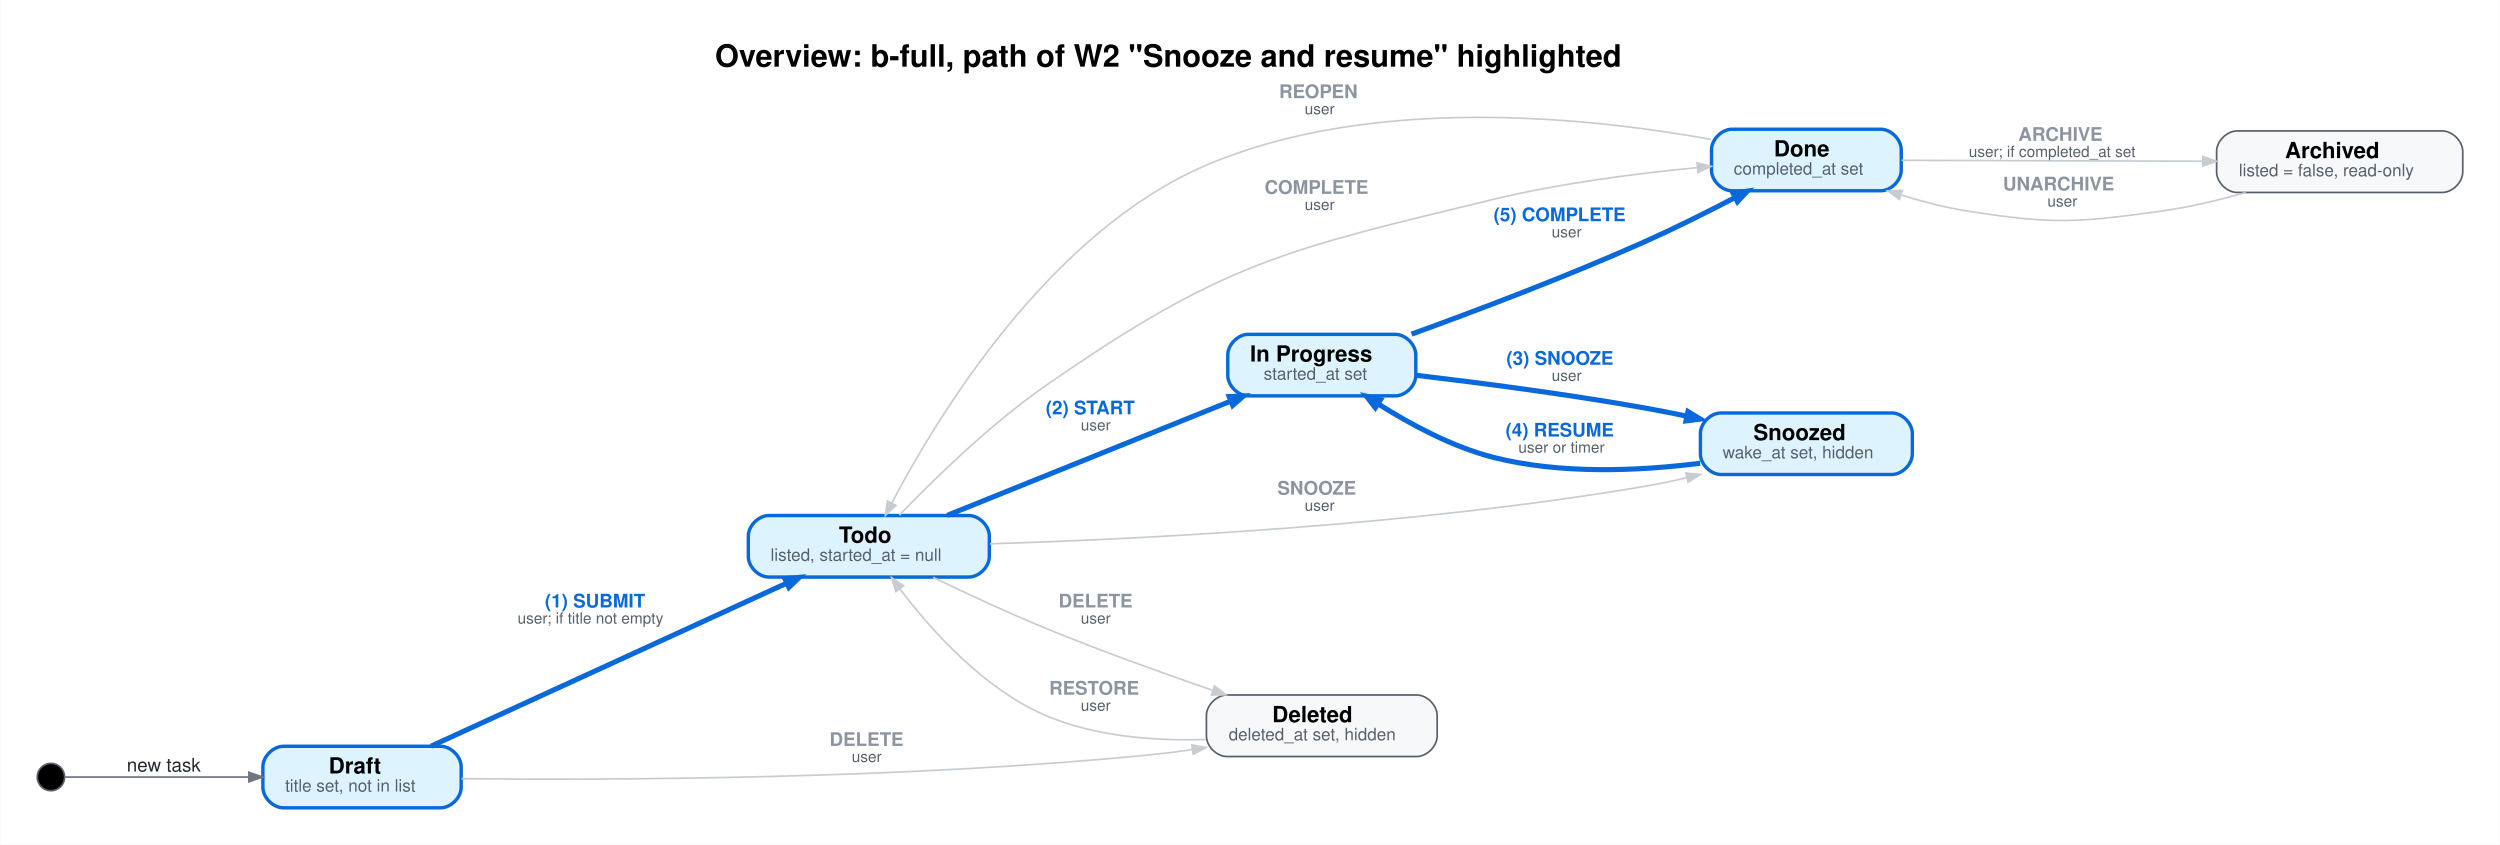
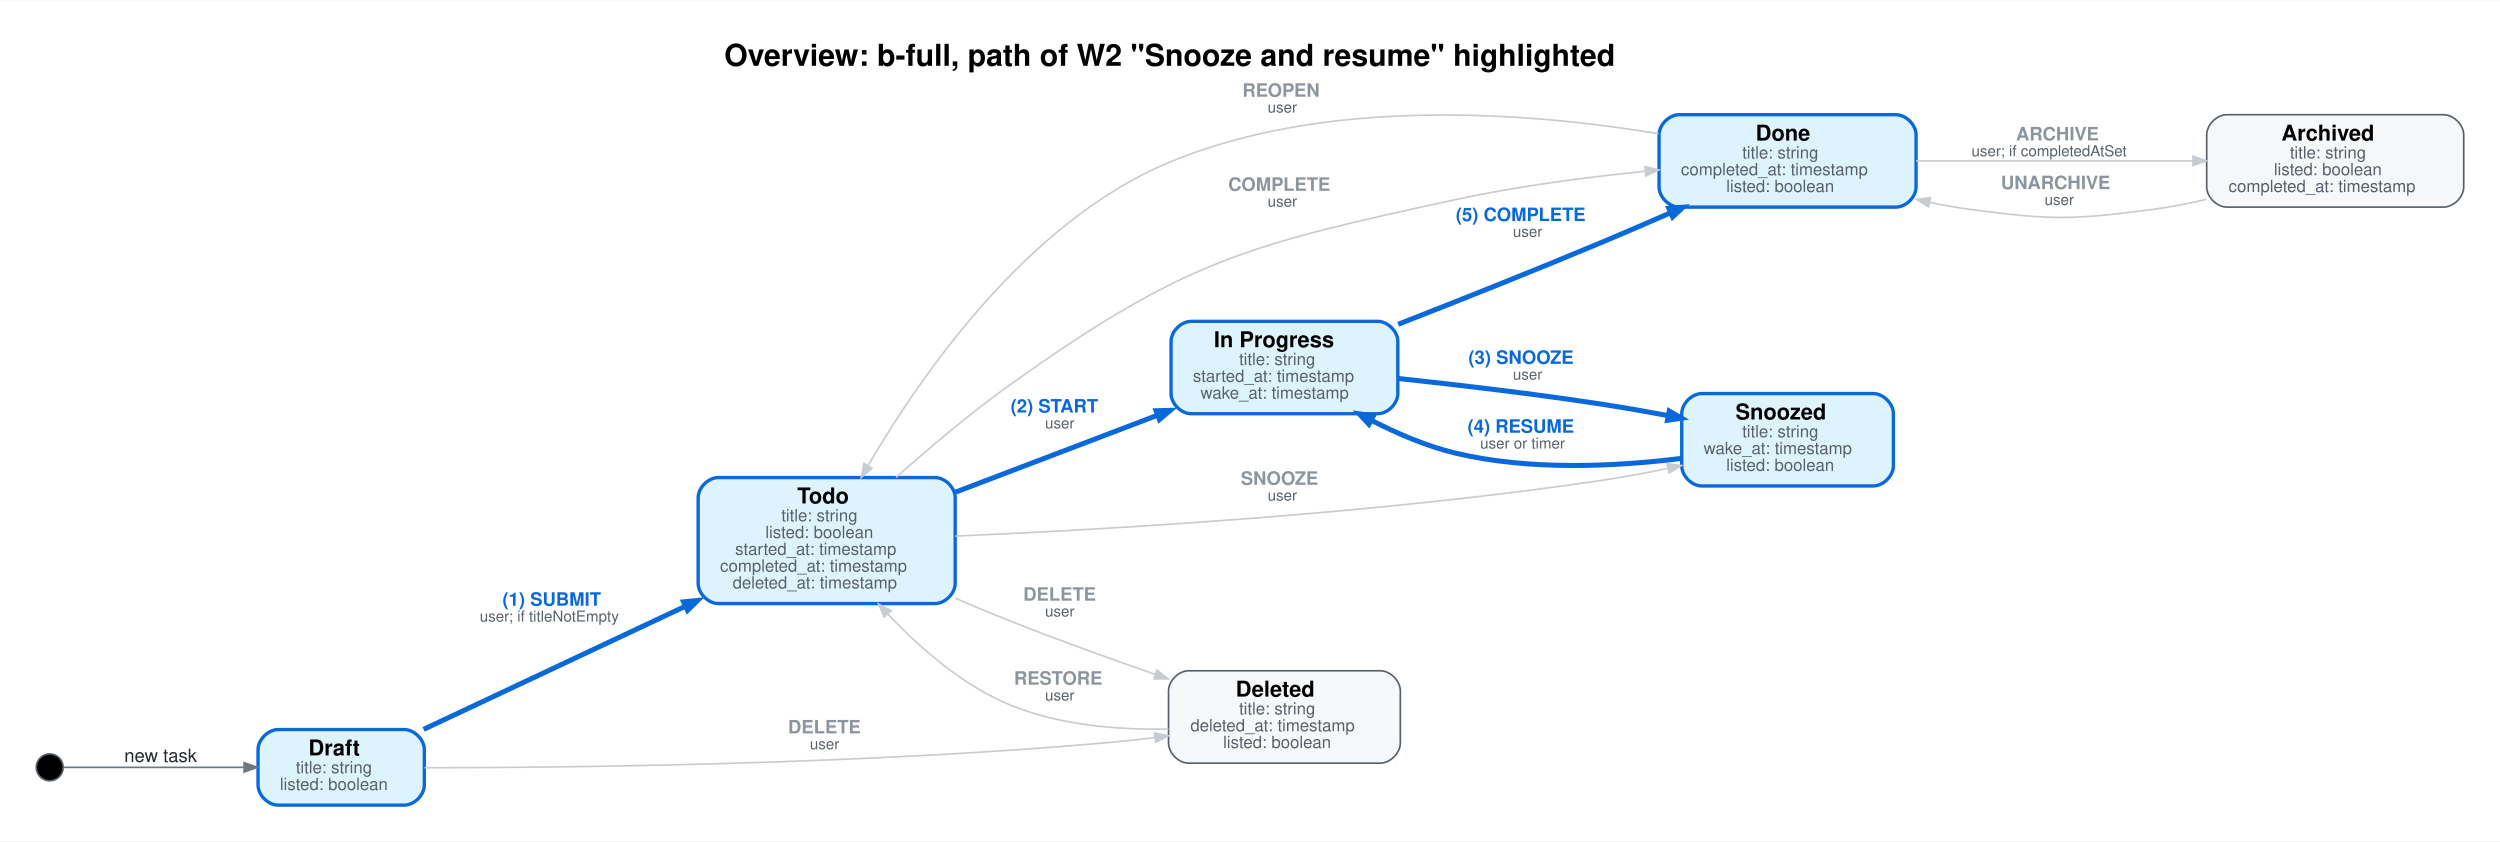
- <svg xmlns="http://www.w3.org/2000/svg" width="1462pt" height="494pt" viewBox="0.00 0.00 1462.20 494.20">
-   <g id="graph0" class="graph" transform="scale(1 1) rotate(0) translate(21.6 472.6)">
-     <polygon fill="white" stroke="transparent" points="-21.6,21.6 -21.6,-472.6 1440.6,-472.6 1440.6,21.6 -21.6,21.6" />
-     <text text-anchor="start" x="396.5" y="-433.6" font-family="Helvetica,sans-Serif" font-weight="bold" font-size="18.00">Overview: b-full, path of W2 "Snooze and resume" highlighted</text>
+ <svg xmlns="http://www.w3.org/2000/svg" width="1488pt" height="501pt" viewBox="0.00 0.00 1488.20 500.70">
+   <g id="graph0" class="graph" transform="scale(1 1) rotate(0) translate(21.6 479.1)">
+     <polygon fill="white" stroke="transparent" points="-21.6,21.6 -21.6,-479.1 1466.6,-479.1 1466.6,21.6 -21.6,21.6" />
+     <text text-anchor="start" x="409.5" y="-440.1" font-family="Helvetica,sans-Serif" font-weight="bold" font-size="18.00">Overview: b-full, path of W2 "Snooze and resume" highlighted</text>
    <g id="node1" class="node">
-       <ellipse fill="black" stroke="#57606a" cx="8" cy="-18" rx="8" ry="8" />
+       <ellipse fill="black" stroke="#57606a" cx="8" cy="-22.5" rx="8" ry="8" />
    </g>
    <g id="node2" class="node">
-       <path fill="#ddf4ff" stroke="#0969da" stroke-width="2" d="M236,-36C236,-36 144,-36 144,-36 138,-36 132,-30 132,-24 132,-24 132,-12 132,-12 132,-6 138,0 144,0 144,0 236,0 236,0 242,0 248,-6 248,-12 248,-12 248,-24 248,-24 248,-30 242,-36 236,-36" />
-       <text text-anchor="start" x="170.5" y="-20.1" font-family="Helvetica,sans-Serif" font-weight="bold" font-size="13.00">Draft</text>
-       <text text-anchor="start" x="145" y="-9.5" font-family="Helvetica,sans-Serif" font-size="10.00" fill="#57606a">title set, not in list</text>
+       <path fill="#ddf4ff" stroke="#0969da" stroke-width="2" d="M219,-45C219,-45 144,-45 144,-45 138,-45 132,-39 132,-33 132,-33 132,-12 132,-12 132,-6 138,0 144,0 144,0 219,0 219,0 225,0 231,-6 231,-12 231,-12 231,-33 231,-33 231,-39 225,-45 219,-45" />
+       <text text-anchor="start" x="162" y="-29.6" font-family="Helvetica,sans-Serif" font-weight="bold" font-size="13.00">Draft</text>
+       <text text-anchor="start" x="154.5" y="-19" font-family="Helvetica,sans-Serif" font-size="10.00" fill="#57606a">title: string</text>
+       <text text-anchor="start" x="145" y="-9" font-family="Helvetica,sans-Serif" font-size="10.00" fill="#57606a">listed: boolean</text>
    </g>
    <g id="edge1" class="edge">
-       <path fill="none" stroke="#6e7781" d="M16.28,-18C34.35,-18 82.74,-18 123.72,-18" />
-       <polygon fill="#6e7781" stroke="#6e7781" points="123.81,-20.8 131.81,-18 123.81,-15.2 123.81,-20.8" />
-       <text text-anchor="middle" x="74" y="-21.2" font-family="Helvetica,sans-Serif" font-size="11.00" fill="#24292f">new task</text>
+       <path fill="none" stroke="#6e7781" d="M16.37,-22.5C34.69,-22.5 83.66,-22.5 123.38,-22.5" />
+       <polygon fill="#6e7781" stroke="#6e7781" points="123.7,-25.3 131.7,-22.5 123.7,-19.7 123.7,-25.3" />
+       <text text-anchor="middle" x="74" y="-25.7" font-family="Helvetica,sans-Serif" font-size="11.00" fill="#24292f">new task</text>
    </g>
    <g id="node3" class="node">
-       <path fill="#ddf4ff" stroke="#0969da" stroke-width="2" d="M545,-171C545,-171 428,-171 428,-171 422,-171 416,-165 416,-159 416,-159 416,-147 416,-147 416,-141 422,-135 428,-135 428,-135 545,-135 545,-135 551,-135 557,-141 557,-147 557,-147 557,-159 557,-159 557,-165 551,-171 545,-171" />
-       <text text-anchor="start" x="469" y="-155.1" font-family="Helvetica,sans-Serif" font-weight="bold" font-size="13.00">Todo</text>
-       <text text-anchor="start" x="429" y="-144.5" font-family="Helvetica,sans-Serif" font-size="10.00" fill="#57606a">listed, started_at = null</text>
+       <path fill="#ddf4ff" stroke="#0969da" stroke-width="2" d="M535,-195C535,-195 406,-195 406,-195 400,-195 394,-189 394,-183 394,-183 394,-132 394,-132 394,-126 400,-120 406,-120 406,-120 535,-120 535,-120 541,-120 547,-126 547,-132 547,-132 547,-183 547,-183 547,-189 541,-195 535,-195" />
+       <text text-anchor="start" x="453" y="-179.6" font-family="Helvetica,sans-Serif" font-weight="bold" font-size="13.00">Todo</text>
+       <text text-anchor="start" x="443.5" y="-169" font-family="Helvetica,sans-Serif" font-size="10.00" fill="#57606a">title: string</text>
+       <text text-anchor="start" x="434" y="-159" font-family="Helvetica,sans-Serif" font-size="10.00" fill="#57606a">listed: boolean</text>
+       <text text-anchor="start" x="416" y="-149" font-family="Helvetica,sans-Serif" font-size="10.00" fill="#57606a">started_at: timestamp</text>
+       <text text-anchor="start" x="407" y="-139" font-family="Helvetica,sans-Serif" font-size="10.00" fill="#57606a">completed_at: timestamp</text>
+       <text text-anchor="start" x="414.5" y="-129" font-family="Helvetica,sans-Serif" font-size="10.00" fill="#57606a">deleted_at: timestamp</text>
    </g>
    <g id="edge2" class="edge">
-       <path fill="none" stroke="#0969da" stroke-width="3" d="M230.41,-36.07C284.26,-60.75 380.71,-104.96 438.33,-131.38" />
-       <polygon fill="#0969da" stroke="#0969da" stroke-width="3" points="437.41,-134.04 445.85,-134.82 439.75,-128.95 437.41,-134.04" />
-       <text text-anchor="start" x="297" y="-117.2" font-family="Helvetica,sans-Serif" font-weight="bold" font-size="11.00" fill="#0969da">(1) SUBMIT</text>
-       <text text-anchor="start" x="281" y="-107.8" font-family="Helvetica,sans-Serif" font-size="9.00" fill="#57606a">user; if title not empty</text>
+       <path fill="none" stroke="#0969da" stroke-width="3" d="M230.54,-45.1C272.97,-65.06 335.79,-94.6 386.37,-118.4" />
+       <polygon fill="#0969da" stroke="#0969da" stroke-width="3" points="385.31,-120.99 393.74,-121.86 387.69,-115.92 385.31,-120.99" />
+       <text text-anchor="start" x="277.5" y="-118.7" font-family="Helvetica,sans-Serif" font-weight="bold" font-size="11.00" fill="#0969da">(1) SUBMIT</text>
+       <text text-anchor="start" x="264" y="-109.3" font-family="Helvetica,sans-Serif" font-size="9.00" fill="#57606a">user; if titleNotEmpty</text>
    </g>
    <g id="node8" class="node">
-       <path fill="#f6f8fa" stroke="#57606a" d="M807,-66C807,-66 696,-66 696,-66 690,-66 684,-60 684,-54 684,-54 684,-42 684,-42 684,-36 690,-30 696,-30 696,-30 807,-30 807,-30 813,-30 819,-36 819,-42 819,-42 819,-54 819,-54 819,-60 813,-66 807,-66" />
-       <text text-anchor="start" x="722.5" y="-50.1" font-family="Helvetica,sans-Serif" font-weight="bold" font-size="13.00">Deleted</text>
-       <text text-anchor="start" x="697" y="-39.5" font-family="Helvetica,sans-Serif" font-size="10.00" fill="#57606a">deleted_at set, hidden</text>
+       <path fill="#f6f8fa" stroke="#57606a" d="M800,-80C800,-80 686,-80 686,-80 680,-80 674,-74 674,-68 674,-68 674,-37 674,-37 674,-31 680,-25 686,-25 686,-25 800,-25 800,-25 806,-25 812,-31 812,-37 812,-37 812,-68 812,-68 812,-74 806,-80 800,-80" />
+       <text text-anchor="start" x="714" y="-64.6" font-family="Helvetica,sans-Serif" font-weight="bold" font-size="13.00">Deleted</text>
+       <text text-anchor="start" x="716" y="-54" font-family="Helvetica,sans-Serif" font-size="10.00" fill="#57606a">title: string</text>
+       <text text-anchor="start" x="687" y="-44" font-family="Helvetica,sans-Serif" font-size="10.00" fill="#57606a">deleted_at: timestamp</text>
+       <text text-anchor="start" x="706.5" y="-34" font-family="Helvetica,sans-Serif" font-size="10.00" fill="#57606a">listed: boolean</text>
    </g>
    <g id="edge3" class="edge">
-       <path fill="none" stroke="#c8ccd1" d="M248.18,-17.03C335.32,-16.14 506.5,-16.69 651,-31 659.06,-31.8 667.46,-32.86 675.8,-34.07" />
-       <polygon fill="#c8ccd1" stroke="#c8ccd1" points="675.45,-36.85 683.77,-35.27 676.28,-31.31 675.45,-36.85" />
-       <text text-anchor="start" x="463.5" y="-36.2" font-family="Helvetica,sans-Serif" font-weight="bold" font-size="11.00" fill="#8c959f">DELETE</text>
-       <text text-anchor="start" x="476.5" y="-26.8" font-family="Helvetica,sans-Serif" font-size="9.00" fill="#57606a">user</text>
+       <path fill="none" stroke="#c8ccd1" d="M231.13,-22.26C314.98,-22.26 492.08,-24.05 641,-37.5 649.09,-38.23 657.53,-39.18 665.92,-40.25" />
+       <polygon fill="#c8ccd1" stroke="#c8ccd1" points="665.65,-43.04 673.94,-41.31 666.38,-37.48 665.65,-43.04" />
+       <text text-anchor="start" x="447.5" y="-42.7" font-family="Helvetica,sans-Serif" font-weight="bold" font-size="11.00" fill="#8c959f">DELETE</text>
+       <text text-anchor="start" x="460.5" y="-33.3" font-family="Helvetica,sans-Serif" font-size="9.00" fill="#57606a">user</text>
    </g>
    <g id="node4" class="node">
-       <path fill="#ddf4ff" stroke="#0969da" stroke-width="2" d="M794.5,-277C794.5,-277 708.5,-277 708.5,-277 702.5,-277 696.5,-271 696.5,-265 696.5,-265 696.5,-253 696.5,-253 696.5,-247 702.5,-241 708.5,-241 708.5,-241 794.5,-241 794.5,-241 800.5,-241 806.5,-247 806.5,-253 806.5,-253 806.5,-265 806.5,-265 806.5,-271 800.5,-277 794.5,-277" />
-       <text text-anchor="start" x="709.5" y="-261.1" font-family="Helvetica,sans-Serif" font-weight="bold" font-size="13.00">In Progress</text>
-       <text text-anchor="start" x="717.5" y="-250.5" font-family="Helvetica,sans-Serif" font-size="10.00" fill="#57606a">started_at set</text>
+       <path fill="#ddf4ff" stroke="#0969da" stroke-width="2" d="M798.5,-288C798.5,-288 687.5,-288 687.5,-288 681.5,-288 675.5,-282 675.5,-276 675.5,-276 675.5,-245 675.5,-245 675.5,-239 681.5,-233 687.5,-233 687.5,-233 798.5,-233 798.5,-233 804.5,-233 810.5,-239 810.5,-245 810.5,-245 810.5,-276 810.5,-276 810.5,-282 804.5,-288 798.5,-288" />
+       <text text-anchor="start" x="701" y="-272.6" font-family="Helvetica,sans-Serif" font-weight="bold" font-size="13.00">In Progress</text>
+       <text text-anchor="start" x="716" y="-262" font-family="Helvetica,sans-Serif" font-size="10.00" fill="#57606a">title: string</text>
+       <text text-anchor="start" x="688.5" y="-252" font-family="Helvetica,sans-Serif" font-size="10.00" fill="#57606a">started_at: timestamp</text>
+       <text text-anchor="start" x="693" y="-242" font-family="Helvetica,sans-Serif" font-size="10.00" fill="#57606a">wake_at: timestamp</text>
    </g>
    <g id="edge4" class="edge">
-       <path fill="none" stroke="#0969da" stroke-width="3" d="M532.41,-171.1C578.37,-189.62 649.72,-218.38 698.2,-237.92" />
-       <polygon fill="#0969da" stroke="#0969da" stroke-width="3" points="697.31,-240.58 705.77,-240.97 699.4,-235.39 697.31,-240.58" />
-       <text text-anchor="start" x="590" y="-230.2" font-family="Helvetica,sans-Serif" font-weight="bold" font-size="11.00" fill="#0969da">(2) START</text>
-       <text text-anchor="start" x="610.5" y="-220.8" font-family="Helvetica,sans-Serif" font-size="9.00" fill="#57606a">user</text>
+       <path fill="none" stroke="#0969da" stroke-width="3" d="M547.21,-186.33C584.71,-200.61 629.84,-217.79 667.21,-232.02" />
+       <polygon fill="#0969da" stroke="#0969da" stroke-width="3" points="666.59,-234.78 675.07,-235.01 668.59,-229.55 666.59,-234.78" />
+       <text text-anchor="start" x="580" y="-233.7" font-family="Helvetica,sans-Serif" font-weight="bold" font-size="11.00" fill="#0969da">(2) START</text>
+       <text text-anchor="start" x="600.5" y="-224.3" font-family="Helvetica,sans-Serif" font-size="9.00" fill="#57606a">user</text>
    </g>
    <g id="node5" class="node">
-       <path fill="#ddf4ff" stroke="#0969da" stroke-width="2" d="M1085,-231C1085,-231 985,-231 985,-231 979,-231 973,-225 973,-219 973,-219 973,-207 973,-207 973,-201 979,-195 985,-195 985,-195 1085,-195 1085,-195 1091,-195 1097,-201 1097,-207 1097,-207 1097,-219 1097,-219 1097,-225 1091,-231 1085,-231" />
-       <text text-anchor="start" x="1004" y="-215.1" font-family="Helvetica,sans-Serif" font-weight="bold" font-size="13.00">Snoozed</text>
-       <text text-anchor="start" x="986" y="-204.5" font-family="Helvetica,sans-Serif" font-size="10.00" fill="#57606a">wake_at set, hidden</text>
+       <path fill="#ddf4ff" stroke="#0969da" stroke-width="2" d="M1093.5,-245C1093.5,-245 991.5,-245 991.5,-245 985.5,-245 979.5,-239 979.5,-233 979.5,-233 979.5,-202 979.5,-202 979.5,-196 985.5,-190 991.5,-190 991.5,-190 1093.5,-190 1093.5,-190 1099.5,-190 1105.5,-196 1105.5,-202 1105.5,-202 1105.5,-233 1105.5,-233 1105.5,-239 1099.5,-245 1093.5,-245" />
+       <text text-anchor="start" x="1011.5" y="-229.6" font-family="Helvetica,sans-Serif" font-weight="bold" font-size="13.00">Snoozed</text>
+       <text text-anchor="start" x="1015.5" y="-219" font-family="Helvetica,sans-Serif" font-size="10.00" fill="#57606a">title: string</text>
+       <text text-anchor="start" x="992.5" y="-209" font-family="Helvetica,sans-Serif" font-size="10.00" fill="#57606a">wake_at: timestamp</text>
+       <text text-anchor="start" x="1006" y="-199" font-family="Helvetica,sans-Serif" font-size="10.00" fill="#57606a">listed: boolean</text>
    </g>
    <g id="edge6" class="edge">
-       <path fill="none" stroke="#c8ccd1" d="M557.36,-154.45C646.68,-157.21 805.81,-165.16 940,-188 948.14,-189.38 956.59,-191.15 964.95,-193.11" />
-       <polygon fill="#c8ccd1" stroke="#c8ccd1" points="964.49,-195.87 972.92,-195.03 965.8,-190.43 964.49,-195.87" />
-       <text text-anchor="start" x="725.5" y="-183.2" font-family="Helvetica,sans-Serif" font-weight="bold" font-size="11.00" fill="#8c959f">SNOOZE</text>
-       <text text-anchor="start" x="741.5" y="-173.8" font-family="Helvetica,sans-Serif" font-size="9.00" fill="#57606a">user</text>
+       <path fill="none" stroke="#c8ccd1" d="M547,-160.15C638.7,-164.11 797.87,-173.38 933,-193.5 945.48,-195.36 958.67,-197.83 971.39,-200.49" />
+       <polygon fill="#c8ccd1" stroke="#c8ccd1" points="970.83,-203.23 979.24,-202.16 972,-197.76 970.83,-203.23" />
+       <text text-anchor="start" x="717" y="-190.7" font-family="Helvetica,sans-Serif" font-weight="bold" font-size="11.00" fill="#8c959f">SNOOZE</text>
+       <text text-anchor="start" x="733" y="-181.3" font-family="Helvetica,sans-Serif" font-size="9.00" fill="#57606a">user</text>
    </g>
    <g id="node6" class="node">
-       <path fill="#ddf4ff" stroke="#0969da" stroke-width="2" d="M1078.5,-397C1078.5,-397 991.5,-397 991.5,-397 985.5,-397 979.5,-391 979.5,-385 979.5,-385 979.5,-373 979.5,-373 979.5,-367 985.5,-361 991.5,-361 991.5,-361 1078.5,-361 1078.5,-361 1084.5,-361 1090.5,-367 1090.5,-373 1090.5,-373 1090.5,-385 1090.5,-385 1090.5,-391 1084.5,-397 1078.5,-397" />
-       <text text-anchor="start" x="1016" y="-381.1" font-family="Helvetica,sans-Serif" font-weight="bold" font-size="13.00">Done</text>
-       <text text-anchor="start" x="992.5" y="-370.5" font-family="Helvetica,sans-Serif" font-size="10.00" fill="#57606a">completed_at set</text>
+       <path fill="#ddf4ff" stroke="#0969da" stroke-width="2" d="M1107,-411C1107,-411 978,-411 978,-411 972,-411 966,-405 966,-399 966,-399 966,-368 966,-368 966,-362 972,-356 978,-356 978,-356 1107,-356 1107,-356 1113,-356 1119,-362 1119,-368 1119,-368 1119,-399 1119,-399 1119,-405 1113,-411 1107,-411" />
+       <text text-anchor="start" x="1023.5" y="-395.6" font-family="Helvetica,sans-Serif" font-weight="bold" font-size="13.00">Done</text>
+       <text text-anchor="start" x="1015.5" y="-385" font-family="Helvetica,sans-Serif" font-size="10.00" fill="#57606a">title: string</text>
+       <text text-anchor="start" x="979" y="-375" font-family="Helvetica,sans-Serif" font-size="10.00" fill="#57606a">completed_at: timestamp</text>
+       <text text-anchor="start" x="1006" y="-365" font-family="Helvetica,sans-Serif" font-size="10.00" fill="#57606a">listed: boolean</text>
    </g>
    <g id="edge5" class="edge">
-       <path fill="none" stroke="#c8ccd1" d="M504.39,-171.21C523.76,-191.4 557.08,-224.13 590,-247 693.58,-318.95 729.41,-326.39 852,-356 890.98,-365.41 935.64,-371.13 970.97,-374.51" />
-       <polygon fill="#c8ccd1" stroke="#c8ccd1" points="971.05,-377.33 979.27,-375.28 971.57,-371.76 971.05,-377.33" />
-       <text text-anchor="start" x="718" y="-359.2" font-family="Helvetica,sans-Serif" font-weight="bold" font-size="11.00" fill="#8c959f">COMPLETE</text>
-       <text text-anchor="start" x="741.5" y="-349.8" font-family="Helvetica,sans-Serif" font-size="9.00" fill="#57606a">user</text>
+       <path fill="none" stroke="#c8ccd1" d="M511.82,-195.08C531.66,-212.78 556.36,-233.66 580,-250.5 683.86,-324.49 720.38,-333.44 845,-360.5 881.51,-368.43 922.47,-373.77 957.51,-377.3" />
+       <polygon fill="#c8ccd1" stroke="#c8ccd1" points="957.58,-380.12 965.82,-378.11 958.13,-374.54 957.58,-380.12" />
+       <text text-anchor="start" x="709.5" y="-365.7" font-family="Helvetica,sans-Serif" font-weight="bold" font-size="11.00" fill="#8c959f">COMPLETE</text>
+       <text text-anchor="start" x="733" y="-356.3" font-family="Helvetica,sans-Serif" font-size="9.00" fill="#57606a">user</text>
    </g>
    <g id="edge7" class="edge">
-       <path fill="none" stroke="#c8ccd1" d="M524.12,-134.8C543.51,-125.43 567.82,-114.11 590,-105 621.76,-91.96 657.74,-79.02 687.56,-68.77" />
-       <polygon fill="#c8ccd1" stroke="#c8ccd1" points="688.74,-71.33 695.4,-66.09 686.93,-66.03 688.74,-71.33" />
-       <text text-anchor="start" x="597.5" y="-117.2" font-family="Helvetica,sans-Serif" font-weight="bold" font-size="11.00" fill="#8c959f">DELETE</text>
-       <text text-anchor="start" x="610.5" y="-107.8" font-family="Helvetica,sans-Serif" font-size="9.00" fill="#57606a">user</text>
+       <path fill="none" stroke="#c8ccd1" d="M547.06,-123.17C558.05,-118.44 569.28,-113.75 580,-109.5 607.87,-98.45 638.84,-87.29 666.17,-77.81" />
+       <polygon fill="#c8ccd1" stroke="#c8ccd1" points="667.13,-80.44 673.78,-75.18 665.3,-75.14 667.13,-80.44" />
+       <text text-anchor="start" x="587.5" y="-121.7" font-family="Helvetica,sans-Serif" font-weight="bold" font-size="11.00" fill="#8c959f">DELETE</text>
+       <text text-anchor="start" x="600.5" y="-112.3" font-family="Helvetica,sans-Serif" font-size="9.00" fill="#57606a">user</text>
    </g>
    <g id="edge8" class="edge">
-       <path fill="none" stroke="#0969da" stroke-width="3" d="M806.85,-253.02C844.38,-248.59 895.38,-241.94 940,-234 948.11,-232.56 956.58,-230.89 964.97,-229.14" />
-       <polygon fill="#0969da" stroke="#0969da" stroke-width="3" points="965.73,-231.84 972.97,-227.44 964.57,-226.37 965.73,-231.84" />
-       <text text-anchor="start" x="859.5" y="-259.2" font-family="Helvetica,sans-Serif" font-weight="bold" font-size="11.00" fill="#0969da">(3) SNOOZE</text>
-       <text text-anchor="start" x="886" y="-249.8" font-family="Helvetica,sans-Serif" font-size="9.00" fill="#57606a">user</text>
+       <path fill="none" stroke="#0969da" stroke-width="3" d="M810.64,-253.98C846.91,-250.12 892.52,-244.76 933,-238.5 945.48,-236.57 958.72,-234.24 971.5,-231.85" />
+       <polygon fill="#0969da" stroke="#0969da" stroke-width="3" points="972.05,-234.6 979.39,-230.36 971.01,-229.09 972.05,-234.6" />
+       <text text-anchor="start" x="852.5" y="-262.7" font-family="Helvetica,sans-Serif" font-weight="bold" font-size="11.00" fill="#0969da">(3) SNOOZE</text>
+       <text text-anchor="start" x="879" y="-253.3" font-family="Helvetica,sans-Serif" font-size="9.00" fill="#57606a">user</text>
    </g>
    <g id="edge9" class="edge">
-       <path fill="none" stroke="#0969da" stroke-width="3" d="M804.03,-277.12C842.03,-290.89 894.78,-310.84 940,-331 957.71,-338.89 976.83,-348.46 993.18,-356.97" />
-       <polygon fill="#0969da" stroke="#0969da" stroke-width="3" points="992.09,-359.56 1000.48,-360.8 994.69,-354.6 992.09,-359.56" />
-       <text text-anchor="start" x="852" y="-343.2" font-family="Helvetica,sans-Serif" font-weight="bold" font-size="11.00" fill="#0969da">(5) COMPLETE</text>
-       <text text-anchor="start" x="886" y="-333.8" font-family="Helvetica,sans-Serif" font-size="9.00" fill="#57606a">user</text>
+       <path fill="none" stroke="#0969da" stroke-width="3" d="M810.73,-286.25C847.03,-300.44 892.63,-318.57 933,-335.5 945.86,-340.89 959.51,-346.79 972.63,-352.55" />
+       <polygon fill="#0969da" stroke="#0969da" stroke-width="3" points="971.83,-355.26 980.28,-355.92 974.09,-350.14 971.83,-355.26" />
+       <text text-anchor="start" x="845" y="-347.7" font-family="Helvetica,sans-Serif" font-weight="bold" font-size="11.00" fill="#0969da">(5) COMPLETE</text>
+       <text text-anchor="start" x="879" y="-338.3" font-family="Helvetica,sans-Serif" font-size="9.00" fill="#57606a">user</text>
    </g>
    <g id="edge10" class="edge">
-       <path fill="none" stroke="#0969da" stroke-width="3" d="M972.85,-201.58C937.09,-197.05 891.39,-195 852,-205 827.95,-211.11 803.42,-224.32 784.74,-236.15" />
-       <polygon fill="#0969da" stroke="#0969da" stroke-width="3" points="782.81,-234.06 777.62,-240.77 785.86,-238.76 782.81,-234.06" />
-       <text text-anchor="start" x="859" y="-217.2" font-family="Helvetica,sans-Serif" font-weight="bold" font-size="11.00" fill="#0969da">(4) RESUME</text>
-       <text text-anchor="start" x="866.5" y="-207.8" font-family="Helvetica,sans-Serif" font-size="9.00" fill="#57606a">user or timer</text>
+       <path fill="none" stroke="#0969da" stroke-width="3" d="M979.16,-206.39C940.1,-201.53 889.01,-199.02 845,-209.5 827.92,-213.57 810.46,-221.01 794.96,-228.98" />
+       <polygon fill="#0969da" stroke="#0969da" stroke-width="3" points="793.28,-226.7 787.52,-232.92 795.9,-231.65 793.28,-226.7" />
+       <text text-anchor="start" x="852" y="-221.7" font-family="Helvetica,sans-Serif" font-weight="bold" font-size="11.00" fill="#0969da">(4) RESUME</text>
+       <text text-anchor="start" x="859.5" y="-212.3" font-family="Helvetica,sans-Serif" font-size="9.00" fill="#57606a">user or timer</text>
    </g>
    <g id="edge11" class="edge">
-       <path fill="none" stroke="#c8ccd1" d="M979.21,-391.04C908,-403.96 781.25,-417.48 684,-376 591.45,-336.52 525.89,-227.81 499.89,-178.23" />
-       <polygon fill="#c8ccd1" stroke="#c8ccd1" points="502.36,-176.91 496.2,-171.08 497.38,-179.48 502.36,-176.91" />
-       <text text-anchor="start" x="726.5" y="-415.2" font-family="Helvetica,sans-Serif" font-weight="bold" font-size="11.00" fill="#8c959f">REOPEN</text>
-       <text text-anchor="start" x="741.5" y="-405.8" font-family="Helvetica,sans-Serif" font-size="9.00" fill="#57606a">user</text>
+       <path fill="none" stroke="#c8ccd1" d="M965.66,-399.7C888.92,-412.41 768.45,-422.07 674,-382.5 590.27,-347.42 527.33,-257.24 495.25,-202.28" />
+       <polygon fill="#c8ccd1" stroke="#c8ccd1" points="497.54,-200.64 491.12,-195.1 492.69,-203.43 497.54,-200.64" />
+       <text text-anchor="start" x="718" y="-421.7" font-family="Helvetica,sans-Serif" font-weight="bold" font-size="11.00" fill="#8c959f">REOPEN</text>
+       <text text-anchor="start" x="733" y="-412.3" font-family="Helvetica,sans-Serif" font-size="9.00" fill="#57606a">user</text>
    </g>
    <g id="node7" class="node">
-       <path fill="#f6f8fa" stroke="#57606a" d="M1407,-396C1407,-396 1287,-396 1287,-396 1281,-396 1275,-390 1275,-384 1275,-384 1275,-372 1275,-372 1275,-366 1281,-360 1287,-360 1287,-360 1407,-360 1407,-360 1413,-360 1419,-366 1419,-372 1419,-372 1419,-384 1419,-384 1419,-390 1413,-396 1407,-396" />
-       <text text-anchor="start" x="1315" y="-380.1" font-family="Helvetica,sans-Serif" font-weight="bold" font-size="13.00">Archived</text>
-       <text text-anchor="start" x="1288" y="-369.5" font-family="Helvetica,sans-Serif" font-size="10.00" fill="#57606a">listed = false, read-only</text>
+       <path fill="#f6f8fa" stroke="#57606a" d="M1433,-411C1433,-411 1304,-411 1304,-411 1298,-411 1292,-405 1292,-399 1292,-399 1292,-368 1292,-368 1292,-362 1298,-356 1304,-356 1304,-356 1433,-356 1433,-356 1439,-356 1445,-362 1445,-368 1445,-368 1445,-399 1445,-399 1445,-405 1439,-411 1433,-411" />
+       <text text-anchor="start" x="1336.5" y="-395.6" font-family="Helvetica,sans-Serif" font-weight="bold" font-size="13.00">Archived</text>
+       <text text-anchor="start" x="1341.5" y="-385" font-family="Helvetica,sans-Serif" font-size="10.00" fill="#57606a">title: string</text>
+       <text text-anchor="start" x="1332" y="-375" font-family="Helvetica,sans-Serif" font-size="10.00" fill="#57606a">listed: boolean</text>
+       <text text-anchor="start" x="1305" y="-365" font-family="Helvetica,sans-Serif" font-size="10.00" fill="#57606a">completed_at: timestamp</text>
    </g>
    <g id="edge12" class="edge">
-       <path fill="none" stroke="#c8ccd1" d="M1090.71,-378.82C1139.58,-378.67 1211.77,-378.43 1266.92,-378.26" />
-       <polygon fill="#c8ccd1" stroke="#c8ccd1" points="1266.94,-381.06 1274.93,-378.23 1266.92,-375.46 1266.94,-381.06" />
-       <text text-anchor="start" x="1159" y="-390.2" font-family="Helvetica,sans-Serif" font-weight="bold" font-size="11.00" fill="#8c959f">ARCHIVE</text>
-       <text text-anchor="start" x="1130" y="-380.8" font-family="Helvetica,sans-Serif" font-size="9.00" fill="#57606a">user; if completed_at set</text>
+       <path fill="none" stroke="#c8ccd1" d="M1119.05,-383.5C1168.4,-383.5 1232.87,-383.5 1283.78,-383.5" />
+       <polygon fill="#c8ccd1" stroke="#c8ccd1" points="1283.83,-386.3 1291.83,-383.5 1283.83,-380.7 1283.83,-386.3" />
+       <text text-anchor="start" x="1178.5" y="-395.7" font-family="Helvetica,sans-Serif" font-weight="bold" font-size="11.00" fill="#8c959f">ARCHIVE</text>
+       <text text-anchor="start" x="1152" y="-386.3" font-family="Helvetica,sans-Serif" font-size="9.00" fill="#57606a">user; if completedAtSet</text>
    </g>
    <g id="edge13" class="edge">
-       <path fill="none" stroke="#c8ccd1" d="M1292.07,-359.97C1276.13,-355.46 1258.53,-351.26 1242,-349 1192.68,-342.25 1179.19,-341.34 1130,-349 1116.96,-351.03 1103.26,-354.55 1090.48,-358.49" />
-       <polygon fill="#c8ccd1" stroke="#c8ccd1" points="1089.42,-355.89 1082.65,-360.98 1091.12,-361.22 1089.42,-355.89" />
-       <text text-anchor="start" x="1150" y="-361.2" font-family="Helvetica,sans-Serif" font-weight="bold" font-size="11.00" fill="#8c959f">UNARCHIVE</text>
-       <text text-anchor="start" x="1176" y="-351.8" font-family="Helvetica,sans-Serif" font-size="9.00" fill="#57606a">user</text>
+       <path fill="none" stroke="#c8ccd1" d="M1291.83,-360.59C1280.91,-358.07 1269.73,-355.91 1259,-354.5 1211.85,-348.31 1199.15,-348.31 1152,-354.5 1143.87,-355.57 1135.48,-357.07 1127.14,-358.83" />
+       <polygon fill="#c8ccd1" stroke="#c8ccd1" points="1126.37,-356.13 1119.17,-360.59 1127.58,-361.6 1126.37,-356.13" />
+       <text text-anchor="start" x="1169.5" y="-366.7" font-family="Helvetica,sans-Serif" font-weight="bold" font-size="11.00" fill="#8c959f">UNARCHIVE</text>
+       <text text-anchor="start" x="1195.5" y="-357.3" font-family="Helvetica,sans-Serif" font-size="9.00" fill="#57606a">user</text>
    </g>
    <g id="edge14" class="edge">
-       <path fill="none" stroke="#c8ccd1" d="M683.74,-39.98C653.96,-39.01 619.12,-41.6 590,-54 553.75,-69.44 522.93,-103.99 504.81,-127.9" />
-       <polygon fill="#c8ccd1" stroke="#c8ccd1" points="502.34,-126.54 499.83,-134.63 506.84,-129.87 502.34,-126.54" />
-       <text text-anchor="start" x="592" y="-66.2" font-family="Helvetica,sans-Serif" font-weight="bold" font-size="11.00" fill="#8c959f">RESTORE</text>
-       <text text-anchor="start" x="610.5" y="-56.8" font-family="Helvetica,sans-Serif" font-size="9.00" fill="#57606a">user</text>
+       <path fill="none" stroke="#c8ccd1" d="M673.98,-45.31C644.14,-44.69 609.31,-47.49 580,-59.5 551.78,-71.06 526.15,-93.36 506.9,-113.76" />
+       <polygon fill="#c8ccd1" stroke="#c8ccd1" points="504.75,-111.96 501.39,-119.74 508.87,-115.76 504.75,-111.96" />
+       <text text-anchor="start" x="582" y="-71.7" font-family="Helvetica,sans-Serif" font-weight="bold" font-size="11.00" fill="#8c959f">RESTORE</text>
+       <text text-anchor="start" x="600.5" y="-62.3" font-family="Helvetica,sans-Serif" font-size="9.00" fill="#57606a">user</text>
    </g>
  </g>
</svg>
